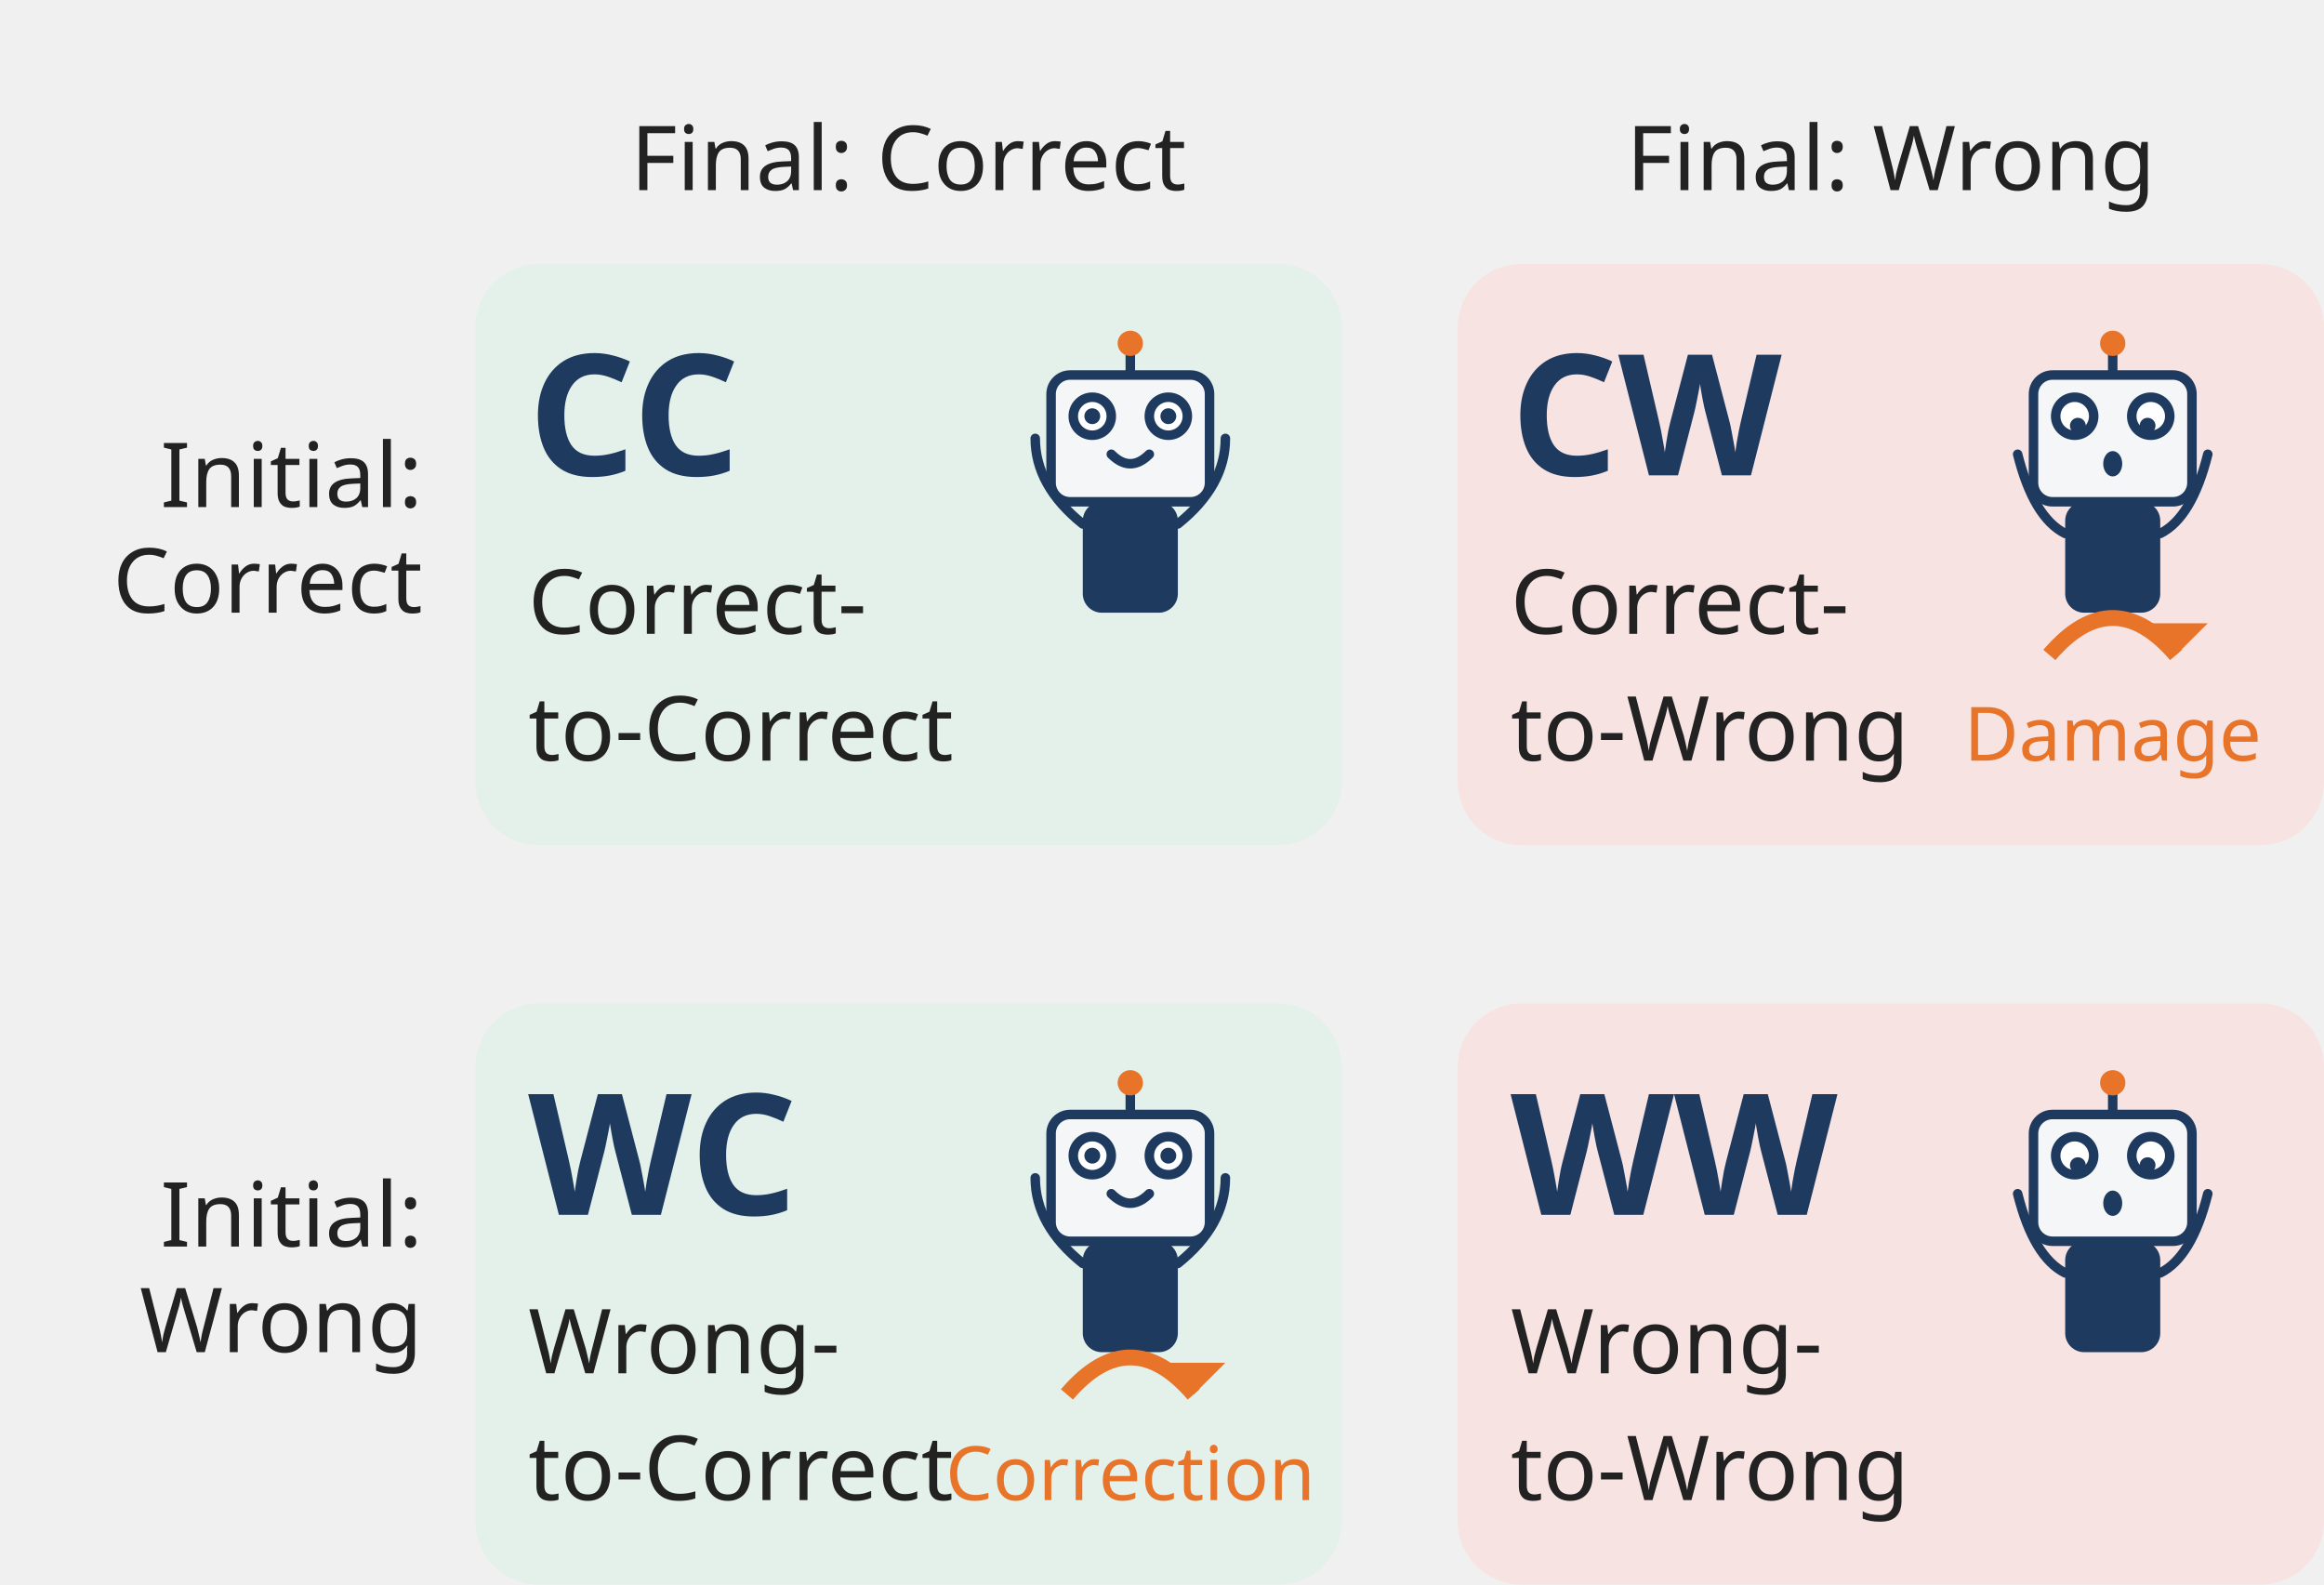
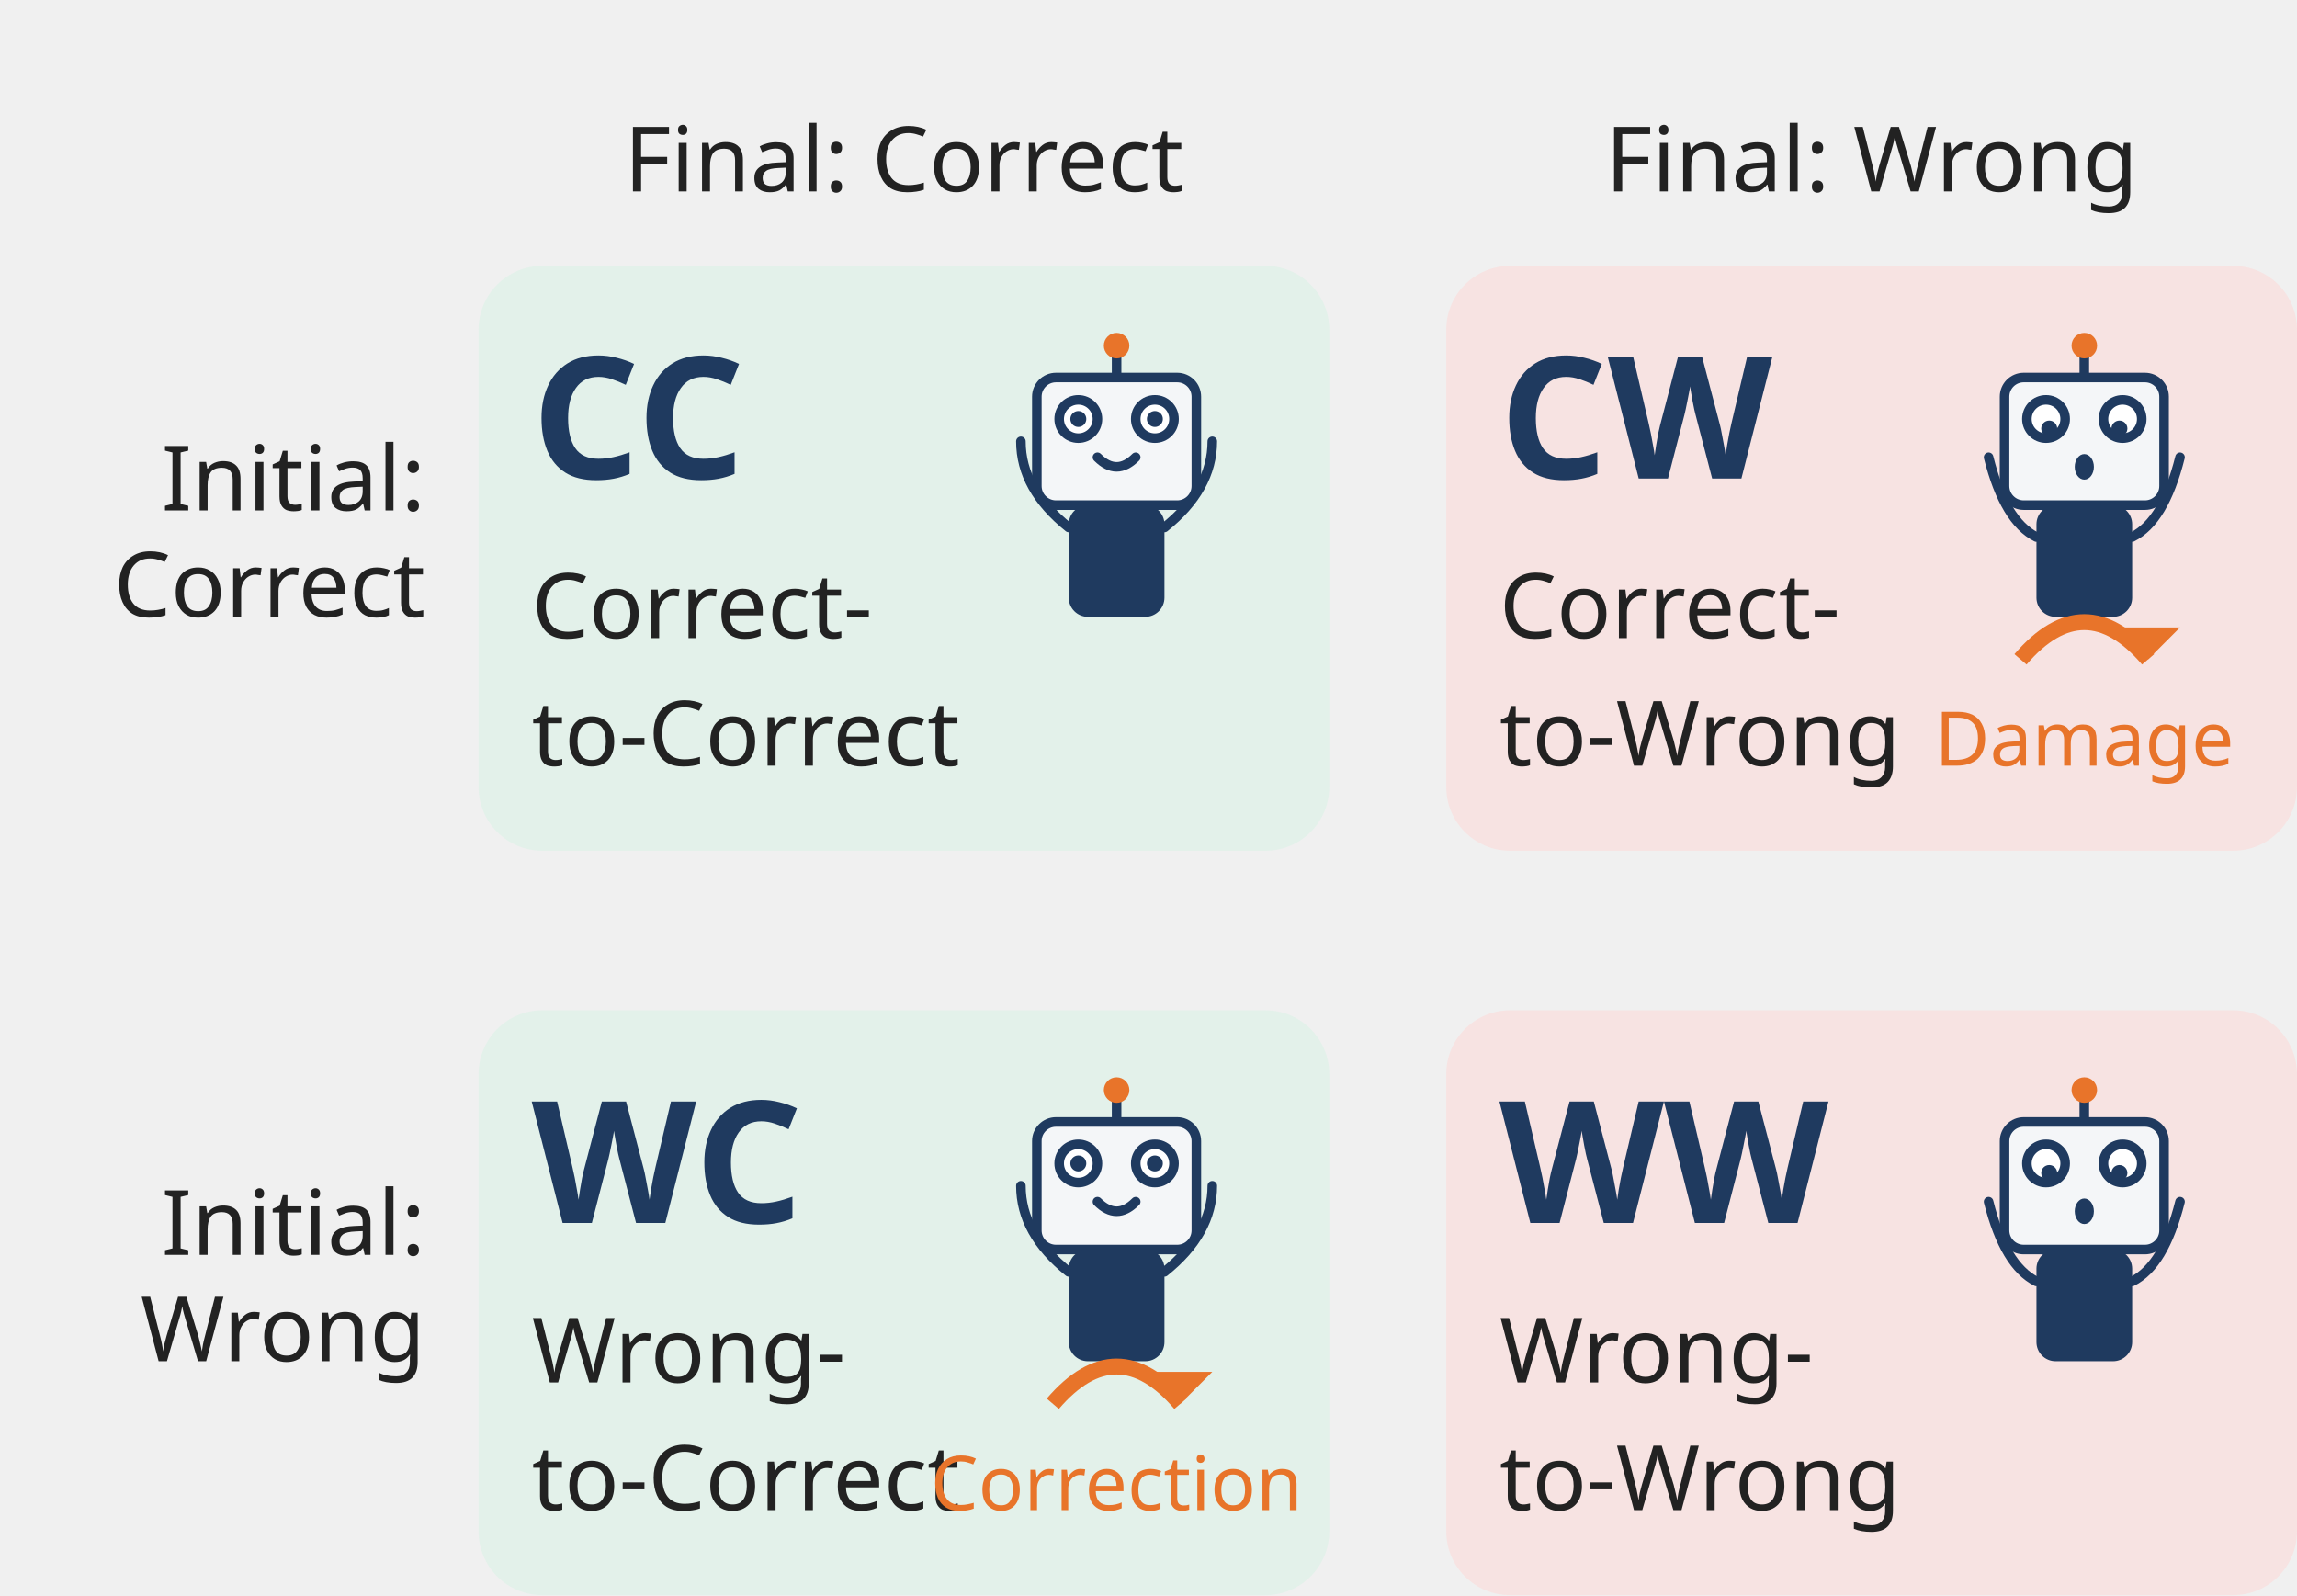
- <svg xmlns="http://www.w3.org/2000/svg" width="220" height="150" viewBox="0 0 220 150" font-family="Carlito, sans-serif">
+ <svg xmlns="http://www.w3.org/2000/svg" width="216" height="150" viewBox="0 0 216 150" font-family="Carlito, sans-serif">
  <defs>
    <g id="robot-base">
      <line x1="50" y1="15" x2="50" y2="25" stroke="#1F3A5F" stroke-width="3" stroke-linecap="round" />
      <circle cx="50" cy="15" r="4" fill="#E8742A" stroke="none" />
      <rect x="25" y="25" width="50" height="40" rx="6" fill="#F4F6F8" stroke="#1F3A5F" stroke-width="3" />
      <circle cx="38" cy="38" r="6" fill="white" stroke="#1F3A5F" stroke-width="3" />
      <circle cx="62" cy="38" r="6" fill="white" stroke="#1F3A5F" stroke-width="3" />
      <rect x="35" y="65" width="30" height="35" rx="6" fill="#1F3A5F" stroke="none" />
    </g>
    <g id="audit-happy">
      <use href="#robot-base" />
      <circle cx="38" cy="38" r="2.5" fill="#1F3A5F" />
      <circle cx="62" cy="38" r="2.5" fill="#1F3A5F" />
      <path d="M 44 50 Q 50 56 56 50" stroke="#1F3A5F" stroke-width="3" fill="none" stroke-linecap="round" />
      <path d="M 35 72 Q 20 60 20 45" stroke="#1F3A5F" stroke-width="3" fill="none" stroke-linecap="round" />
      <path d="M 65 72 Q 80 60 80 45" stroke="#1F3A5F" stroke-width="3" fill="none" stroke-linecap="round" />
    </g>
    <g id="audit-worried">
      <use href="#robot-base" />
      <circle cx="39" cy="41" r="2.5" fill="#1F3A5F" />
      <circle cx="61" cy="41" r="2.5" fill="#1F3A5F" />
      <ellipse cx="50" cy="53" rx="3" ry="4" fill="#1F3A5F" stroke="none" />
      <path d="M 35 75 Q 25 70 20 50" stroke="#1F3A5F" stroke-width="3" fill="none" stroke-linecap="round" />
      <path d="M 65 75 Q 75 70 80 50" stroke="#1F3A5F" stroke-width="3" fill="none" stroke-linecap="round" />
    </g>
  </defs>
-   <rect x="0" y="0" width="220" height="150" fill="transparent" stroke="none" />
-   <text x="86" y="18" font-size="8.5" fill="#222222" text-anchor="middle" data-free="1">Final: Correct</text>
-   <text x="179" y="18" font-size="8.5" fill="#222222" text-anchor="middle" data-free="1">Final: Wrong</text>
+   <rect x="0" y="0" width="216" height="150" fill="transparent" stroke="none" />
+   <text x="85" y="18" font-size="8.5" fill="#222222" text-anchor="middle" data-free="1">Final: Correct</text>
+   <text x="176" y="18" font-size="8.5" fill="#222222" text-anchor="middle" data-free="1">Final: Wrong</text>
  <text x="40" y="48" font-size="8.5" fill="#222222" text-anchor="end" data-free="1">Initial:</text>
  <text x="40" y="58" font-size="8.5" fill="#222222" text-anchor="end" data-free="1">Correct</text>
  <text x="40" y="118" font-size="8.5" fill="#222222" text-anchor="end" data-free="1">Initial:</text>
  <text x="40" y="128" font-size="8.5" fill="#222222" text-anchor="end" data-free="1">Wrong</text>
-   <rect x="45" y="25" width="82" height="55" rx="6" fill="#E3F1EA" stroke="none" />
+   <rect x="45" y="25" width="80" height="55" rx="6" fill="#E3F1EA" stroke="none" />
  <text x="50" y="45" font-size="16" font-weight="bold" fill="#1F3A5F" data-free="1">CC</text>
  <text x="50" y="60" font-size="8.5" fill="#222222" data-free="1">Correct-</text>
  <text x="50" y="72" font-size="8.5" fill="#222222" data-free="1">to-Correct</text>
-   <use href="#audit-happy" transform="translate(92, 28) scale(0.3)" />
-   <rect x="138" y="25" width="82" height="55" rx="6" fill="#F7E3E2" stroke="none" />
-   <text x="143" y="45" font-size="16" font-weight="bold" fill="#1F3A5F" data-free="1">CW</text>
-   <text x="143" y="60" font-size="8.5" fill="#222222" data-free="1">Correct-</text>
-   <text x="143" y="72" font-size="8.5" fill="#222222" data-free="1">to-Wrong</text>
-   <use href="#audit-worried" transform="translate(185, 28) scale(0.3)" />
+   <use href="#audit-happy" transform="translate(90, 28) scale(0.3)" />
+   <rect x="136" y="25" width="80" height="55" rx="6" fill="#F7E3E2" stroke="none" />
+   <text x="141" y="45" font-size="16" font-weight="bold" fill="#1F3A5F" data-free="1">CW</text>
+   <text x="141" y="60" font-size="8.5" fill="#222222" data-free="1">Correct-</text>
+   <text x="141" y="72" font-size="8.5" fill="#222222" data-free="1">to-Wrong</text>
+   <use href="#audit-worried" transform="translate(181, 28) scale(0.3)" />
  <g stroke="#E8742A" stroke-width="1.5" fill="none">
-     <path d="M 194 62 Q 200 55 206 62" />
-     <polygon points="206,62 203,59 209,59" fill="#E8742A" stroke="none" />
+     <path d="M 190 62 Q 196 55 202 62" />
+     <polygon points="202,62 199,59 205,59" fill="#E8742A" stroke="none" />
  </g>
-   <text x="200" y="72" font-size="7.1" fill="#E8742A" text-anchor="middle" data-caption="1">Damage</text>
-   <rect x="45" y="95" width="82" height="55" rx="6" fill="#E3F1EA" stroke="none" />
+   <text x="196" y="72" font-size="7.1" fill="#E8742A" text-anchor="middle" data-caption="1">Damage</text>
+   <rect x="45" y="95" width="80" height="55" rx="6" fill="#E3F1EA" stroke="none" />
  <text x="50" y="115" font-size="16" font-weight="bold" fill="#1F3A5F" data-free="1">WC</text>
  <text x="50" y="130" font-size="8.5" fill="#222222" data-free="1">Wrong-</text>
  <text x="50" y="142" font-size="8.5" fill="#222222" data-free="1">to-Correct</text>
-   <use href="#audit-happy" transform="translate(92, 98) scale(0.3)" />
+   <use href="#audit-happy" transform="translate(90, 98) scale(0.3)" />
  <g stroke="#E8742A" stroke-width="1.5" fill="none">
-     <path d="M 101 132 Q 107 125 113 132" />
-     <polygon points="113,132 110,129 116,129" fill="#E8742A" stroke="none" />
+     <path d="M 99 132 Q 105 125 111 132" />
+     <polygon points="111,132 108,129 114,129" fill="#E8742A" stroke="none" />
  </g>
-   <text x="107" y="142" font-size="7.1" fill="#E8742A" text-anchor="middle" data-caption="1">Correction</text>
-   <rect x="138" y="95" width="82" height="55" rx="6" fill="#F7E3E2" stroke="none" />
-   <text x="143" y="115" font-size="16" font-weight="bold" fill="#1F3A5F" data-free="1">WW</text>
-   <text x="143" y="130" font-size="8.5" fill="#222222" data-free="1">Wrong-</text>
-   <text x="143" y="142" font-size="8.5" fill="#222222" data-free="1">to-Wrong</text>
-   <use href="#audit-worried" transform="translate(185, 98) scale(0.3)" />
+   <text x="105" y="142" font-size="7.1" fill="#E8742A" text-anchor="middle" data-caption="1">Correction</text>
+   <rect x="136" y="95" width="80" height="55" rx="6" fill="#F7E3E2" stroke="none" />
+   <text x="141" y="115" font-size="16" font-weight="bold" fill="#1F3A5F" data-free="1">WW</text>
+   <text x="141" y="130" font-size="8.5" fill="#222222" data-free="1">Wrong-</text>
+   <text x="141" y="142" font-size="8.5" fill="#222222" data-free="1">to-Wrong</text>
+   <use href="#audit-worried" transform="translate(181, 98) scale(0.3)" />
</svg>
